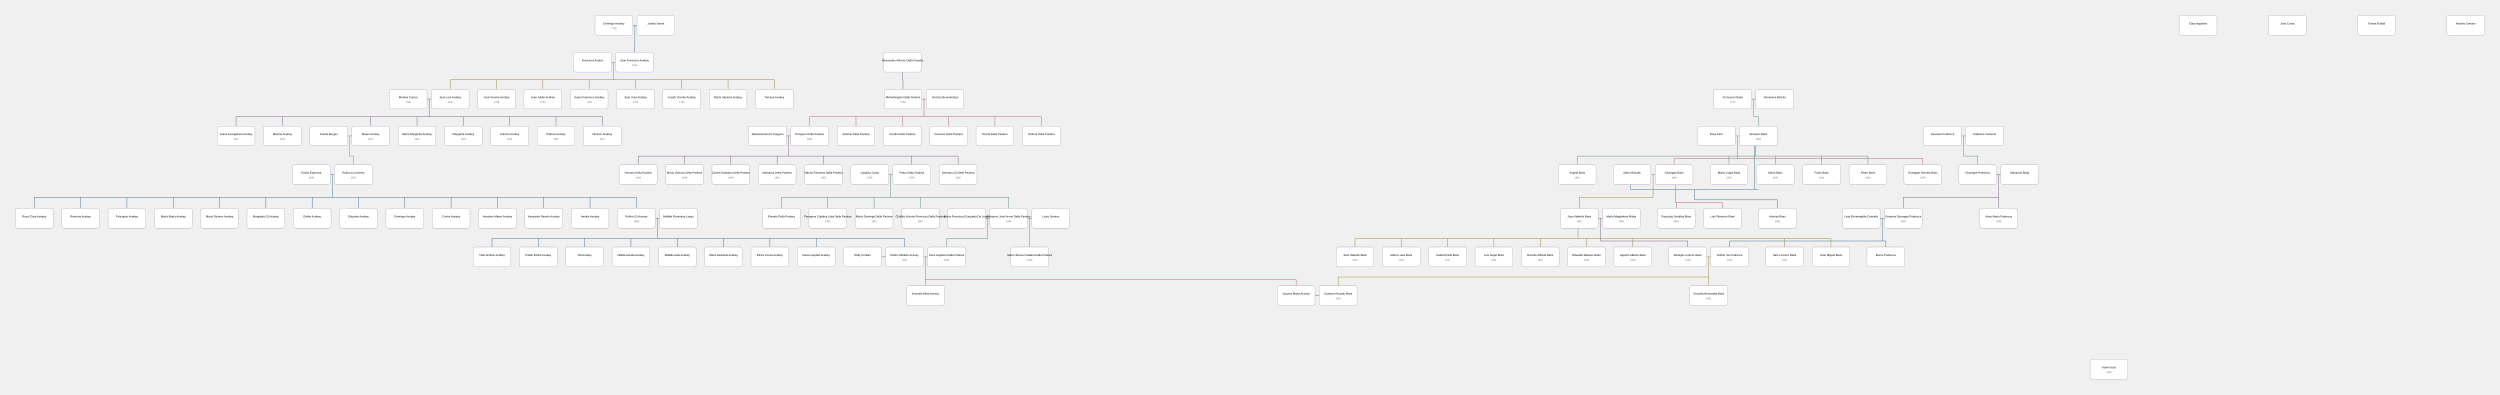
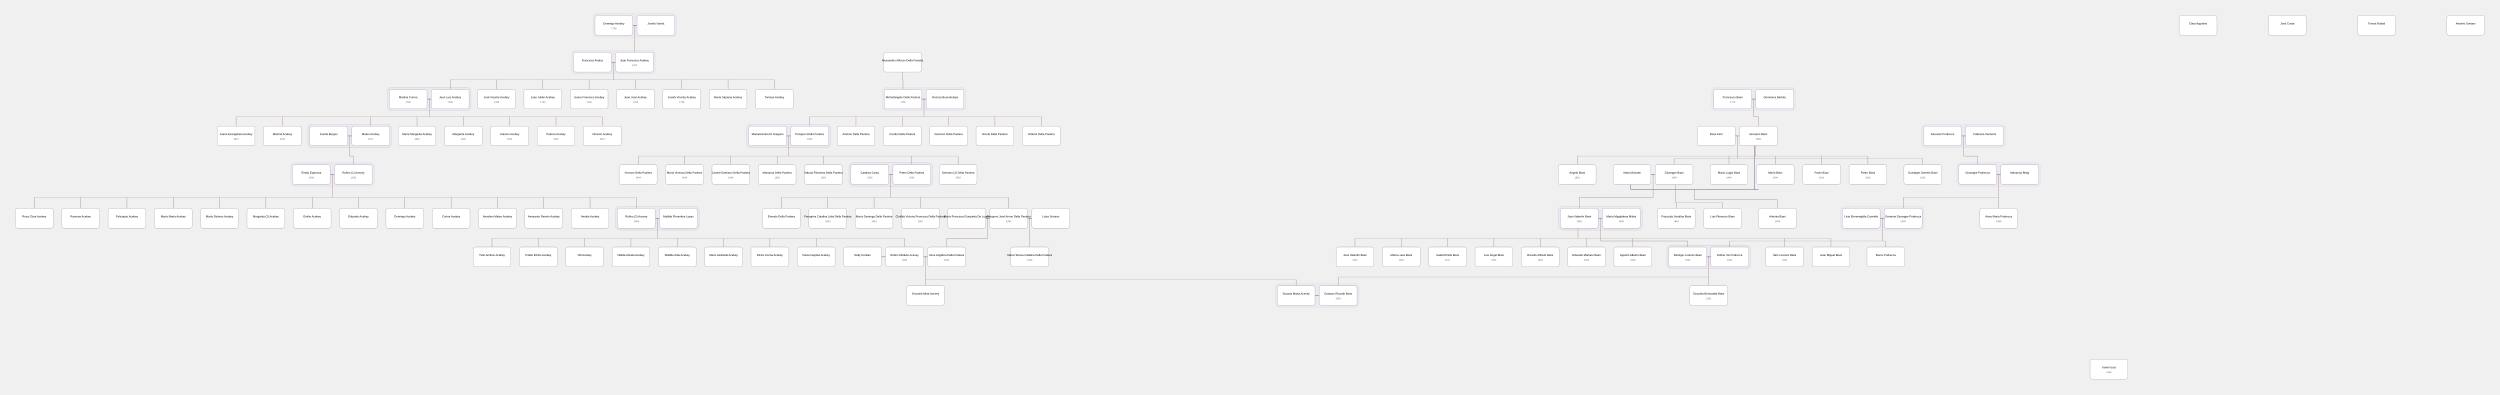
<svg xmlns="http://www.w3.org/2000/svg" width="11659.832" height="1840" viewBox="0 0 11659.832 1840" style="background:#fbf8fc;font-family:Arial">
-   <path d="M4209.048,336 V372 M4209.048,372 H4211.512 M4211.512,372 V416" fill="none" stroke="#75557e" stroke-width="2" />
-   <path d="M2951.002,118 H2971.002 M2961.002,118 V200 M2959.06,200 H2961.002 M2959.06,200 V244" fill="none" stroke="#326b88" stroke-width="2" />
-   <path d="M2851.06,290 H2871.06 M2861.06,290 V372 M2099.664,372 H3611.664 M2099.664,372 V416 M2315.664,372 V416 M2531.664,372 V416 M2747.664,372 V416 M2963.664,372 V416 M3179.664,372 V416 M3395.664,372 V416 M3611.664,372 V416" fill="none" stroke="#95822b" stroke-width="2" />
-   <path d="M4299.512,462 H4319.512 M4309.512,462 V544 M3776.193,544 H4856.193 M3776.193,544 V588 M3992.193,544 V588 M4208.193,544 V588 M4424.193,544 V588 M4640.193,544 V588 M4856.193,544 V588" fill="none" stroke="#b35865" stroke-width="2" />
-   <path d="M8169.129,462 H8189.129 M8179.129,462 V544 M8179.129,544 H8200.622 M8200.622,544 V588" fill="none" stroke="#4c876b" stroke-width="2" />
-   <path d="M1991.664,462 H2011.664 M2001.664,462 V544 M1101.05,544 H2809.05 M1101.05,544 V588 M1317.05,544 V588 M1729.05,544 V588 M1945.05,544 V588 M2161.05,544 V588 M2377.05,544 V588 M2593.05,544 V588 M2809.05,544 V588" fill="none" stroke="#75557e" stroke-width="2" />
-   <path d="M7605.832,860 V884 M8200.622,680 H8183.832 M8183.832,680 V688 M8183.832,688 V760 M8183.832,760 V868 M8183.832,868 V884 M8183.832,884 H8200.622 M7605.832,884 H8200.622 M7903.227,884 V932 M7903.227,932 H8289.715 M8289.715,932 V972" fill="none" stroke="#326b88" stroke-width="2" />
-   <path d="M1621.05,634 H1641.05 M1631.05,634 V728 M1631.05,728 H1648.209 M1648.209,728 V768" fill="none" stroke="#95822b" stroke-width="2" />
-   <path d="M8092.622,634 H8112.622 M8102.622,634 V740 M7807.832,740 H8967.832 M8967.832,740 V768 M7807.832,740 V768" fill="none" stroke="#b35865" stroke-width="2" />
-   <path d="M8188.622,680 V728 M7355.832,728 H8711.832 M8711.832,728 V768 M8495.832,728 V768 M8279.832,728 V768 M8063.832,728 V768 M7355.832,728 V768" fill="none" stroke="#4c876b" stroke-width="2" />
-   <path d="M3668.193,634 H3688.193 M3678.193,634 V728 M2976.573,728 H4468.573 M2976.573,728 V768 M3192.573,728 V768 M3408.573,728 V768 M3624.573,728 V768 M3840.573,728 V768 M4252.573,728 V768 M4468.573,728 V768" fill="none" stroke="#75557e" stroke-width="2" />
-   <path d="M1540.209,814 H1560.209 M1550.209,814 V920 M160,920 H2968 M2968,920 V972 M2752,920 V972 M2536,920 V972 M2320,920 V972 M2104,920 V972 M1888,920 V972 M1672,920 V972 M1456,920 V972 M1240,920 V972 M1024,920 V972 M808,920 V972 M592,920 V972 M376,920 V972 M160,920 V972" fill="none" stroke="#326b88" stroke-width="2" />
-   <path d="M7699.832,814 H7719.832 M7709.832,814 V920 M7365.715,920 H7709.832 M7365.715,920 V972" fill="none" stroke="#95822b" stroke-width="2" />
-   <path d="M7813.832,860 V944 M7813.832,944 H8033.715 M7817.715,944 V972 M8033.715,944 V972" fill="none" stroke="#b35865" stroke-width="2" />
-   <path d="M4144.573,814 H4164.573 M4154.573,814 V920 M3644.658,920 H4704.658 M4704.658,920 V972 M4292.658,920 V972 M4076.658,920 V972 M3860.658,920 V972 M3644.658,920 V972" fill="none" stroke="#4c876b" stroke-width="2" />
-   <path d="M9311.832,814 H9331.832 M9321.832,814 V920 M8876.558,920 H9321.832 M9321.832,920 V972 M8876.558,920 V972" fill="none" stroke="#75557e" stroke-width="2" />
-   <path d="M3056,1018 H3076 M3066,1018 V1112 M2294.68,1112 H4218.68 M4218.68,1112 V1152 M3806.68,1112 V1152 M3590.68,1112 V1152 M3374.68,1112 V1152 M3158.68,1112 V1152 M2942.68,1112 V1152 M2726.68,1112 V1152 M2510.68,1112 V1152 M2294.68,1112 V1152" fill="none" stroke="#326b88" stroke-width="2" />
-   <path d="M7359.715,1064 V1112 M6319.489,1112 H8539.489 M6319.489,1112 V1152 M6535.489,1112 V1152 M6751.489,1112 V1152 M6967.489,1112 V1152 M7183.489,1112 V1152 M7399.489,1112 V1152 M7615.489,1112 V1152 M8323.489,1112 V1152 M8539.489,1112 V1152" fill="none" stroke="#95822b" stroke-width="2" />
-   <path d="M4792.658,1018 H4812.658 M4802.658,1018 V1124 M4802.658,1124 V1152" fill="none" stroke="#b35865" stroke-width="2" />
-   <path d="M4596.658,1018 H4616.658 M4606.658,1018 V1112 M4414.68,1112 H4606.658 M4414.68,1112 V1152" fill="none" stroke="#4c876b" stroke-width="2" />
-   <path d="M7453.715,1018 H7473.715 M7463.715,1018 V1124 M7463.715,1124 H7871.489 M7871.489,1124 V1152" fill="none" stroke="#75557e" stroke-width="2" />
-   <path d="M8768.558,1018 H8788.558 M8778.558,1018 V1124 M8067.489,1124 H8795.489 M8067.489,1124 V1152 M8795.489,1124 V1152" fill="none" stroke="#326b88" stroke-width="2" />
-   <path d="M7959.489,1198 H7979.489 M7969.489,1198 V1292 M6241.085,1292 H7969.489 M6241.085,1292 V1332 M7969.489,1292 V1332" fill="none" stroke="#95822b" stroke-width="2" />
-   <path d="M4306.68,1198 H4326.68 M4316.68,1198 V1304 M4316.68,1304 H6045.085 M4316.68,1304 V1332 M6045.085,1304 V1332" fill="none" stroke="#b35865" stroke-width="2" />
-   <path d="M9147.761,634 H9167.761 M9157.761,634 V728 M9157.761,728 H9223.832 M9223.832,728 V768" fill="none" stroke="#4c876b" stroke-width="2" />
-   <path d="M4110.68,1198 H4130.68" fill="none" stroke="#75557e" stroke-width="2" />
-   <path d="M6133.085,1378 H6153.085" fill="none" stroke="#326b88" stroke-width="2" />
+   <rect x="2766.002" y="63" width="390" height="110" rx="19" fill="#e9e4f1" fill-opacity="0.5" stroke="#49355f" stroke-opacity="0.14" />
+   <rect x="2666.06" y="235" width="390" height="110" rx="19" fill="#e9e4f1" fill-opacity="0.5" stroke="#49355f" stroke-opacity="0.14" />
+   <rect x="4114.512" y="407" width="390" height="110" rx="19" fill="#e9e4f1" fill-opacity="0.5" stroke="#49355f" stroke-opacity="0.14" />
+   <rect x="7984.129" y="407" width="390" height="110" rx="19" fill="#e9e4f1" fill-opacity="0.5" stroke="#49355f" stroke-opacity="0.14" />
+   <rect x="1806.664" y="407" width="390" height="110" rx="19" fill="#e9e4f1" fill-opacity="0.5" stroke="#49355f" stroke-opacity="0.3" />
+   <rect x="1436.05" y="579" width="390" height="110" rx="19" fill="#e9e4f1" fill-opacity="0.5" stroke="#49355f" stroke-opacity="0.3" />
+   <rect x="3483.193" y="579" width="390" height="110" rx="19" fill="#e9e4f1" fill-opacity="0.5" stroke="#49355f" stroke-opacity="0.3" />
+   <rect x="1355.209" y="759" width="390" height="110" rx="19" fill="#e9e4f1" fill-opacity="0.5" stroke="#49355f" stroke-opacity="0.14" />
+   <rect x="3959.573" y="759" width="390" height="110" rx="19" fill="#e9e4f1" fill-opacity="0.5" stroke="#49355f" stroke-opacity="0.3" />
+   <rect x="9126.832" y="759" width="390" height="110" rx="19" fill="#e9e4f1" fill-opacity="0.5" stroke="#49355f" stroke-opacity="0.14" />
+   <rect x="2871" y="963" width="390" height="110" rx="19" fill="#e9e4f1" fill-opacity="0.5" stroke="#49355f" stroke-opacity="0.3" />
+   <rect x="7268.715" y="963" width="390" height="110" rx="19" fill="#e9e4f1" fill-opacity="0.5" stroke="#49355f" stroke-opacity="0.3" />
+   <rect x="8583.558" y="963" width="390" height="110" rx="19" fill="#e9e4f1" fill-opacity="0.5" stroke="#49355f" stroke-opacity="0.14" />
+   <rect x="7774.489" y="1143" width="390" height="110" rx="19" fill="#e9e4f1" fill-opacity="0.5" stroke="#49355f" stroke-opacity="0.3" />
+   <rect x="8962.761" y="579" width="390" height="110" rx="19" fill="#e9e4f1" fill-opacity="0.5" stroke="#49355f" stroke-opacity="0.14" />
+   <rect x="5948.085" y="1323" width="390" height="110" rx="19" fill="#e9e4f1" fill-opacity="0.5" stroke="#49355f" stroke-opacity="0.14" />
+   <path d="M4209.048,336 V372 M4209.048,372 H4211.512 M4211.512,372 V416" fill="none" stroke="#836d6e" opacity="0.85" stroke-width="1.6" />
+   <path d="M2961.002,118 V200 M2959.06,200 H2961.002 M2959.06,200 V244" fill="none" stroke="#836d6e" opacity="0.85" stroke-width="1.6" />
+   <path d="M2951.002,118 H2971.002" fill="none" stroke="#49355f" opacity="0.85" stroke-width="2" />
+   <path d="M2099.664,372 H3611.664" fill="none" stroke="#836d6e" opacity="0.48" stroke-width="1.6" />
+   <path d="M2861.06,290 V372 M2099.664,372 V416 M2315.664,372 V416 M2531.664,372 V416 M2747.664,372 V416 M2963.664,372 V416 M3179.664,372 V416 M3395.664,372 V416 M3611.664,372 V416" fill="none" stroke="#836d6e" opacity="0.85" stroke-width="1.6" />
+   <path d="M2851.06,290 H2871.06" fill="none" stroke="#49355f" opacity="0.85" stroke-width="2" />
+   <path d="M3776.193,544 H4856.193" fill="none" stroke="#836d6e" opacity="0.48" stroke-width="1.6" />
+   <path d="M4309.512,462 V544 M3776.193,544 V588 M3992.193,544 V588 M4208.193,544 V588 M4424.193,544 V588 M4640.193,544 V588 M4856.193,544 V588" fill="none" stroke="#836d6e" opacity="0.85" stroke-width="1.6" />
+   <path d="M4299.512,462 H4319.512" fill="none" stroke="#49355f" opacity="0.85" stroke-width="2" />
+   <path d="M8179.129,462 V544 M8179.129,544 H8200.622 M8200.622,544 V588" fill="none" stroke="#836d6e" opacity="0.85" stroke-width="1.6" />
+   <path d="M8169.129,462 H8189.129" fill="none" stroke="#49355f" opacity="0.85" stroke-width="2" />
+   <path d="M1101.05,544 H2809.05" fill="none" stroke="#836d6e" opacity="0.48" stroke-width="1.6" />
+   <path d="M2001.664,462 V544 M1101.05,544 V588 M1317.05,544 V588 M1729.05,544 V588 M1945.05,544 V588 M2161.05,544 V588 M2377.05,544 V588 M2593.05,544 V588 M2809.05,544 V588" fill="none" stroke="#836d6e" opacity="0.85" stroke-width="1.6" />
+   <path d="M1991.664,462 H2011.664" fill="none" stroke="#49355f" opacity="0.85" stroke-width="2" />
+   <path d="M7903.227,884 V932 M7903.227,932 H8289.715 M8289.715,932 V972" fill="none" stroke="#836d6e" opacity="0.85" stroke-width="1.6" />
+   <path d="M7605.832,860 V884 M8200.622,680 H8183.832 M8183.832,680 V688 M8183.832,688 V760 M8183.832,760 V868 M8183.832,868 V884 M8183.832,884 H8200.622 M7605.832,884 H8200.622" fill="none" stroke="#49355f" opacity="0.85" stroke-width="2" />
+   <path d="M1631.05,634 V728 M1631.05,728 H1648.209 M1648.209,728 V768" fill="none" stroke="#836d6e" opacity="0.85" stroke-width="1.6" />
+   <path d="M1621.05,634 H1641.05" fill="none" stroke="#49355f" opacity="0.85" stroke-width="2" />
+   <path d="M7807.832,740 H8967.832" fill="none" stroke="#836d6e" opacity="0.48" stroke-width="1.6" />
+   <path d="M8102.622,634 V740 M8967.832,740 V768 M7807.832,740 V768" fill="none" stroke="#836d6e" opacity="0.85" stroke-width="1.6" />
+   <path d="M8092.622,634 H8112.622" fill="none" stroke="#49355f" opacity="0.85" stroke-width="2" />
+   <path d="M7355.832,728 H8711.832" fill="none" stroke="#836d6e" opacity="0.48" stroke-width="1.6" />
+   <path d="M8188.622,680 V728 M8711.832,728 V768 M8495.832,728 V768 M8279.832,728 V768 M8063.832,728 V768 M7355.832,728 V768" fill="none" stroke="#836d6e" opacity="0.85" stroke-width="1.6" />
+   <path d="M2976.573,728 H4468.573" fill="none" stroke="#836d6e" opacity="0.48" stroke-width="1.6" />
+   <path d="M3678.193,634 V728 M2976.573,728 V768 M3192.573,728 V768 M3408.573,728 V768 M3624.573,728 V768 M3840.573,728 V768 M4252.573,728 V768 M4468.573,728 V768" fill="none" stroke="#836d6e" opacity="0.85" stroke-width="1.6" />
+   <path d="M3668.193,634 H3688.193" fill="none" stroke="#49355f" opacity="0.85" stroke-width="2" />
+   <path d="M160,920 H2968" fill="none" stroke="#836d6e" opacity="0.48" stroke-width="1.6" />
+   <path d="M1550.209,814 V920 M2968,920 V972 M2752,920 V972 M2536,920 V972 M2320,920 V972 M2104,920 V972 M1888,920 V972 M1672,920 V972 M1456,920 V972 M1240,920 V972 M1024,920 V972 M808,920 V972 M592,920 V972 M376,920 V972 M160,920 V972" fill="none" stroke="#836d6e" opacity="0.85" stroke-width="1.6" />
+   <path d="M1540.209,814 H1560.209" fill="none" stroke="#49355f" opacity="0.85" stroke-width="2" />
+   <path d="M7709.832,814 V920 M7365.715,920 H7709.832 M7365.715,920 V972" fill="none" stroke="#836d6e" opacity="0.85" stroke-width="1.6" />
+   <path d="M7699.832,814 H7719.832" fill="none" stroke="#49355f" opacity="0.85" stroke-width="2" />
+   <path d="M7813.832,944 H8033.715" fill="none" stroke="#836d6e" opacity="0.48" stroke-width="1.6" />
+   <path d="M7813.832,860 V944 M7817.715,944 V972 M8033.715,944 V972" fill="none" stroke="#836d6e" opacity="0.85" stroke-width="1.6" />
+   <path d="M3644.658,920 H4704.658" fill="none" stroke="#836d6e" opacity="0.48" stroke-width="1.6" />
+   <path d="M4154.573,814 V920 M4704.658,920 V972 M4292.658,920 V972 M4076.658,920 V972 M3860.658,920 V972 M3644.658,920 V972" fill="none" stroke="#836d6e" opacity="0.85" stroke-width="1.6" />
+   <path d="M4144.573,814 H4164.573" fill="none" stroke="#49355f" opacity="0.85" stroke-width="2" />
+   <path d="M8876.558,920 H9321.832" fill="none" stroke="#836d6e" opacity="0.48" stroke-width="1.6" />
+   <path d="M9321.832,814 V920 M9321.832,920 V972 M8876.558,920 V972" fill="none" stroke="#836d6e" opacity="0.85" stroke-width="1.6" />
+   <path d="M9311.832,814 H9331.832" fill="none" stroke="#49355f" opacity="0.85" stroke-width="2" />
+   <path d="M2294.68,1112 H4218.68" fill="none" stroke="#836d6e" opacity="0.48" stroke-width="1.6" />
+   <path d="M3066,1018 V1112 M4218.68,1112 V1152 M3806.68,1112 V1152 M3590.68,1112 V1152 M3374.68,1112 V1152 M3158.68,1112 V1152 M2942.68,1112 V1152 M2726.68,1112 V1152 M2510.68,1112 V1152 M2294.68,1112 V1152" fill="none" stroke="#836d6e" opacity="0.85" stroke-width="1.6" />
+   <path d="M3056,1018 H3076" fill="none" stroke="#49355f" opacity="0.85" stroke-width="2" />
+   <path d="M6319.489,1112 H8539.489" fill="none" stroke="#836d6e" opacity="0.48" stroke-width="1.6" />
+   <path d="M7359.715,1064 V1112 M6319.489,1112 V1152 M6535.489,1112 V1152 M6751.489,1112 V1152 M6967.489,1112 V1152 M7183.489,1112 V1152 M7399.489,1112 V1152 M7615.489,1112 V1152 M8323.489,1112 V1152 M8539.489,1112 V1152" fill="none" stroke="#836d6e" opacity="0.85" stroke-width="1.6" />
+   <path d="M4802.658,1018 V1124 M4802.658,1124 V1152" fill="none" stroke="#836d6e" opacity="0.85" stroke-width="1.6" />
+   <path d="M4792.658,1018 H4812.658" fill="none" stroke="#49355f" opacity="0.85" stroke-width="2" />
+   <path d="M4606.658,1018 V1112 M4414.68,1112 H4606.658 M4414.68,1112 V1152" fill="none" stroke="#836d6e" opacity="0.85" stroke-width="1.6" />
+   <path d="M4596.658,1018 H4616.658" fill="none" stroke="#49355f" opacity="0.85" stroke-width="2" />
+   <path d="M7463.715,1018 V1124 M7463.715,1124 H7871.489 M7871.489,1124 V1152" fill="none" stroke="#836d6e" opacity="0.85" stroke-width="1.6" />
+   <path d="M7453.715,1018 H7473.715" fill="none" stroke="#49355f" opacity="0.85" stroke-width="2" />
+   <path d="M8067.489,1124 H8795.489" fill="none" stroke="#836d6e" opacity="0.48" stroke-width="1.6" />
+   <path d="M8778.558,1018 V1124 M8067.489,1124 V1152 M8795.489,1124 V1152" fill="none" stroke="#836d6e" opacity="0.85" stroke-width="1.6" />
+   <path d="M8768.558,1018 H8788.558" fill="none" stroke="#49355f" opacity="0.85" stroke-width="2" />
+   <path d="M6241.085,1292 H7969.489" fill="none" stroke="#836d6e" opacity="0.48" stroke-width="1.6" />
+   <path d="M7969.489,1198 V1292 M6241.085,1292 V1332 M7969.489,1292 V1332" fill="none" stroke="#836d6e" opacity="0.85" stroke-width="1.6" />
+   <path d="M7959.489,1198 H7979.489" fill="none" stroke="#49355f" opacity="0.85" stroke-width="2" />
+   <path d="M4316.68,1304 H6045.085" fill="none" stroke="#836d6e" opacity="0.48" stroke-width="1.6" />
+   <path d="M4316.68,1198 V1304 M4316.68,1304 V1332 M6045.085,1304 V1332" fill="none" stroke="#836d6e" opacity="0.85" stroke-width="1.6" />
+   <path d="M4306.68,1198 H4326.68" fill="none" stroke="#49355f" opacity="0.85" stroke-width="2" />
+   <path d="M9157.761,634 V728 M9157.761,728 H9223.832 M9223.832,728 V768" fill="none" stroke="#836d6e" opacity="0.85" stroke-width="1.6" />
+   <path d="M9147.761,634 H9167.761" fill="none" stroke="#49355f" opacity="0.85" stroke-width="2" />
+   <path d="M4110.68,1198 H4130.68" fill="none" stroke="#49355f" opacity="0.85" stroke-width="2" />
+   <path d="M6133.085,1378 H6153.085" fill="none" stroke="#49355f" opacity="0.85" stroke-width="2" />
  <g>
    <rect x="2775.002" y="72" width="176" height="92" rx="10" fill="#fff" stroke="#83708d" />
    <text x="2863.002" y="114" text-anchor="middle" font-size="13">Domingo Asebey</text>
    <text x="2863.002" y="136" text-anchor="middle" font-size="11" fill="#655a68">1738</text>
  </g>
  <g>
    <rect x="2971.002" y="72" width="176" height="92" rx="10" fill="#fff" stroke="#83708d" />
    <text x="3059.002" y="114" text-anchor="middle" font-size="13">Josefa Varela</text>
    <text x="3059.002" y="136" text-anchor="middle" font-size="11" fill="#655a68" />
  </g>
  <g>
    <rect x="2675.06" y="244" width="176" height="92" rx="10" fill="#fff" stroke="#83708d" />
    <text x="2763.06" y="286" text-anchor="middle" font-size="13">Francisca Ávalos</text>
    <text x="2763.06" y="308" text-anchor="middle" font-size="11" fill="#655a68" />
  </g>
  <g>
    <rect x="2871.06" y="244" width="176" height="92" rx="10" fill="#fff" stroke="#83708d" />
    <text x="2959.06" y="286" text-anchor="middle" font-size="13">Juan Francisco Asebey</text>
    <text x="2959.06" y="308" text-anchor="middle" font-size="11" fill="#655a68">1760</text>
  </g>
  <g>
    <rect x="4121.048" y="244" width="176" height="92" rx="10" fill="#fff" stroke="#83708d" />
    <text x="4209.048" y="286" text-anchor="middle" font-size="13">Alessandro Alfonzo Della Paoelra</text>
    <text x="4209.048" y="308" text-anchor="middle" font-size="11" fill="#655a68" />
  </g>
  <g>
    <rect x="1815.664" y="416" width="176" height="92" rx="10" fill="#fff" stroke="#83708d" />
    <text x="1903.664" y="458" text-anchor="middle" font-size="13">Martina Correa</text>
    <text x="1903.664" y="480" text-anchor="middle" font-size="11" fill="#655a68">1780</text>
  </g>
  <g>
    <rect x="2011.664" y="416" width="176" height="92" rx="10" fill="#fff" stroke="#83708d" />
    <text x="2099.664" y="458" text-anchor="middle" font-size="13">Juan Luis Acebey</text>
    <text x="2099.664" y="480" text-anchor="middle" font-size="11" fill="#655a68">1780</text>
  </g>
  <g>
    <rect x="2227.664" y="416" width="176" height="92" rx="10" fill="#fff" stroke="#83708d" />
    <text x="2315.664" y="458" text-anchor="middle" font-size="13">José Vicente Acebey</text>
    <text x="2315.664" y="480" text-anchor="middle" font-size="11" fill="#655a68">1788</text>
  </g>
  <g>
    <rect x="2443.664" y="416" width="176" height="92" rx="10" fill="#fff" stroke="#83708d" />
    <text x="2531.664" y="458" text-anchor="middle" font-size="13">Juan Julián Acebey</text>
    <text x="2531.664" y="480" text-anchor="middle" font-size="11" fill="#655a68">1790</text>
  </g>
  <g>
    <rect x="2659.664" y="416" width="176" height="92" rx="10" fill="#fff" stroke="#83708d" />
    <text x="2747.664" y="458" text-anchor="middle" font-size="13">Juana Francisca Acebey</text>
    <text x="2747.664" y="480" text-anchor="middle" font-size="11" fill="#655a68">1790</text>
  </g>
  <g>
    <rect x="2875.664" y="416" width="176" height="92" rx="10" fill="#fff" stroke="#83708d" />
    <text x="2963.664" y="458" text-anchor="middle" font-size="13">Juan José Acebey</text>
    <text x="2963.664" y="480" text-anchor="middle" font-size="11" fill="#655a68">1793</text>
  </g>
  <g>
    <rect x="3091.664" y="416" width="176" height="92" rx="10" fill="#fff" stroke="#83708d" />
    <text x="3179.664" y="458" text-anchor="middle" font-size="13">Josefa Vicenta Acebey</text>
    <text x="3179.664" y="480" text-anchor="middle" font-size="11" fill="#655a68">1796</text>
  </g>
  <g>
    <rect x="3307.664" y="416" width="176" height="92" rx="10" fill="#fff" stroke="#83708d" />
    <text x="3395.664" y="458" text-anchor="middle" font-size="13">María Sirpiana Acebey</text>
    <text x="3395.664" y="480" text-anchor="middle" font-size="11" fill="#655a68" />
  </g>
  <g>
    <rect x="3523.664" y="416" width="176" height="92" rx="10" fill="#fff" stroke="#83708d" />
    <text x="3611.664" y="458" text-anchor="middle" font-size="13">Tomasa Acebey</text>
    <text x="3611.664" y="480" text-anchor="middle" font-size="11" fill="#655a68" />
  </g>
  <g>
    <rect x="4123.512" y="416" width="176" height="92" rx="10" fill="#fff" stroke="#83708d" />
    <text x="4211.512" y="458" text-anchor="middle" font-size="13">Michellangelo Della Paolera</text>
    <text x="4211.512" y="480" text-anchor="middle" font-size="11" fill="#655a68">1759</text>
  </g>
  <g>
    <rect x="4319.512" y="416" width="176" height="92" rx="10" fill="#fff" stroke="#83708d" />
    <text x="4407.512" y="458" text-anchor="middle" font-size="13">Vicenza Buonotempo</text>
    <text x="4407.512" y="480" text-anchor="middle" font-size="11" fill="#655a68" />
  </g>
  <g>
    <rect x="7993.129" y="416" width="176" height="92" rx="10" fill="#fff" stroke="#83708d" />
    <text x="8081.129" y="458" text-anchor="middle" font-size="13">Francesco Biani</text>
    <text x="8081.129" y="480" text-anchor="middle" font-size="11" fill="#655a68">1779</text>
  </g>
  <g>
    <rect x="8189.129" y="416" width="176" height="92" rx="10" fill="#fff" stroke="#83708d" />
    <text x="8277.129" y="458" text-anchor="middle" font-size="13">Domenica Bertola</text>
    <text x="8277.129" y="480" text-anchor="middle" font-size="11" fill="#655a68" />
  </g>
  <g>
    <rect x="1013.05" y="588" width="176" height="92" rx="10" fill="#fff" stroke="#83708d" />
    <text x="1101.05" y="630" text-anchor="middle" font-size="13">Juana Evangelista Acebey</text>
    <text x="1101.05" y="652" text-anchor="middle" font-size="11" fill="#655a68">1814</text>
  </g>
  <g>
    <rect x="1229.05" y="588" width="176" height="92" rx="10" fill="#fff" stroke="#83708d" />
    <text x="1317.05" y="630" text-anchor="middle" font-size="13">Martina Acebey</text>
    <text x="1317.05" y="652" text-anchor="middle" font-size="11" fill="#655a68">1816</text>
  </g>
  <g>
    <rect x="1445.05" y="588" width="176" height="92" rx="10" fill="#fff" stroke="#83708d" />
    <text x="1533.05" y="630" text-anchor="middle" font-size="13">Josefa Burgos</text>
    <text x="1533.05" y="652" text-anchor="middle" font-size="11" fill="#655a68" />
  </g>
  <g>
    <rect x="1641.05" y="588" width="176" height="92" rx="10" fill="#fff" stroke="#83708d" />
    <text x="1729.05" y="630" text-anchor="middle" font-size="13">Mateo Acebey</text>
    <text x="1729.05" y="652" text-anchor="middle" font-size="11" fill="#655a68">1817</text>
  </g>
  <g>
    <rect x="1857.05" y="588" width="176" height="92" rx="10" fill="#fff" stroke="#83708d" />
    <text x="1945.05" y="630" text-anchor="middle" font-size="13">María Margarita Acebey</text>
    <text x="1945.05" y="652" text-anchor="middle" font-size="11" fill="#655a68">1822</text>
  </g>
  <g>
    <rect x="2073.05" y="588" width="176" height="92" rx="10" fill="#fff" stroke="#83708d" />
    <text x="2161.05" y="630" text-anchor="middle" font-size="13">Margarita Acebey</text>
    <text x="2161.05" y="652" text-anchor="middle" font-size="11" fill="#655a68">1823</text>
  </g>
  <g>
    <rect x="2289.05" y="588" width="176" height="92" rx="10" fill="#fff" stroke="#83708d" />
    <text x="2377.05" y="630" text-anchor="middle" font-size="13">Antonio Acebey</text>
    <text x="2377.05" y="652" text-anchor="middle" font-size="11" fill="#655a68">1824</text>
  </g>
  <g>
    <rect x="2505.05" y="588" width="176" height="92" rx="10" fill="#fff" stroke="#83708d" />
    <text x="2593.05" y="630" text-anchor="middle" font-size="13">Patricia Acebey</text>
    <text x="2593.05" y="652" text-anchor="middle" font-size="11" fill="#655a68">1825</text>
  </g>
  <g>
    <rect x="2721.05" y="588" width="176" height="92" rx="10" fill="#fff" stroke="#83708d" />
    <text x="2809.05" y="630" text-anchor="middle" font-size="13">Nicanor Acebey</text>
    <text x="2809.05" y="652" text-anchor="middle" font-size="11" fill="#655a68">1827</text>
  </g>
  <g>
    <rect x="3492.193" y="588" width="176" height="92" rx="10" fill="#fff" stroke="#83708d" />
    <text x="3580.193" y="630" text-anchor="middle" font-size="13">Mariantonieta Di Gregorio</text>
    <text x="3580.193" y="652" text-anchor="middle" font-size="11" fill="#655a68" />
  </g>
  <g>
    <rect x="3688.193" y="588" width="176" height="92" rx="10" fill="#fff" stroke="#83708d" />
    <text x="3776.193" y="630" text-anchor="middle" font-size="13">Próspero Della Paolera</text>
    <text x="3776.193" y="652" text-anchor="middle" font-size="11" fill="#655a68">1809</text>
  </g>
  <g>
    <rect x="3904.193" y="588" width="176" height="92" rx="10" fill="#fff" stroke="#83708d" />
    <text x="3992.193" y="630" text-anchor="middle" font-size="13">Antonio Della Paolera</text>
    <text x="3992.193" y="652" text-anchor="middle" font-size="11" fill="#655a68" />
  </g>
  <g>
    <rect x="4120.193" y="588" width="176" height="92" rx="10" fill="#fff" stroke="#83708d" />
    <text x="4208.193" y="630" text-anchor="middle" font-size="13">Cecilia Della Paolera</text>
    <text x="4208.193" y="652" text-anchor="middle" font-size="11" fill="#655a68" />
  </g>
  <g>
    <rect x="4336.193" y="588" width="176" height="92" rx="10" fill="#fff" stroke="#83708d" />
    <text x="4424.193" y="630" text-anchor="middle" font-size="13">Gennaro Della Paolera</text>
    <text x="4424.193" y="652" text-anchor="middle" font-size="11" fill="#655a68" />
  </g>
  <g>
    <rect x="4552.193" y="588" width="176" height="92" rx="10" fill="#fff" stroke="#83708d" />
    <text x="4640.193" y="630" text-anchor="middle" font-size="13">Nicola Della Paolera</text>
    <text x="4640.193" y="652" text-anchor="middle" font-size="11" fill="#655a68" />
  </g>
  <g>
    <rect x="4768.193" y="588" width="176" height="92" rx="10" fill="#fff" stroke="#83708d" />
    <text x="4856.193" y="630" text-anchor="middle" font-size="13">Vottoria Della Paolera</text>
    <text x="4856.193" y="652" text-anchor="middle" font-size="11" fill="#655a68" />
  </g>
  <g>
    <rect x="7916.622" y="588" width="176" height="92" rx="10" fill="#fff" stroke="#83708d" />
    <text x="8004.622" y="630" text-anchor="middle" font-size="13">Rosa Ferri</text>
    <text x="8004.622" y="652" text-anchor="middle" font-size="11" fill="#655a68" />
  </g>
  <g>
    <rect x="8112.622" y="588" width="176" height="92" rx="10" fill="#fff" stroke="#83708d" />
    <text x="8200.622" y="630" text-anchor="middle" font-size="13">Giovanni Biani</text>
    <text x="8200.622" y="652" text-anchor="middle" font-size="11" fill="#655a68">1809</text>
  </g>
  <g>
    <rect x="8971.761" y="588" width="176" height="92" rx="10" fill="#fff" stroke="#83708d" />
    <text x="9059.761" y="630" text-anchor="middle" font-size="13">Giovanni Podrecca</text>
    <text x="9059.761" y="652" text-anchor="middle" font-size="11" fill="#655a68" />
  </g>
  <g>
    <rect x="9167.761" y="588" width="176" height="92" rx="10" fill="#fff" stroke="#83708d" />
    <text x="9255.761" y="630" text-anchor="middle" font-size="13">Catterina Venturini</text>
    <text x="9255.761" y="652" text-anchor="middle" font-size="11" fill="#655a68" />
  </g>
  <g>
    <rect x="1364.209" y="768" width="176" height="92" rx="10" fill="#fff" stroke="#83708d" />
    <text x="1452.209" y="810" text-anchor="middle" font-size="13">Emilia Espinosa</text>
    <text x="1452.209" y="832" text-anchor="middle" font-size="11" fill="#655a68">1840</text>
  </g>
  <g>
    <rect x="1560.209" y="768" width="176" height="92" rx="10" fill="#fff" stroke="#83708d" />
    <text x="1648.209" y="810" text-anchor="middle" font-size="13">Rufino (1) Acevey</text>
    <text x="1648.209" y="832" text-anchor="middle" font-size="11" fill="#655a68">1839</text>
  </g>
  <g>
    <rect x="2888.573" y="768" width="176" height="92" rx="10" fill="#fff" stroke="#83708d" />
    <text x="2976.573" y="810" text-anchor="middle" font-size="13">Vicenzo Della Paolera</text>
    <text x="2976.573" y="832" text-anchor="middle" font-size="11" fill="#655a68">1844</text>
  </g>
  <g>
    <rect x="3104.573" y="768" width="176" height="92" rx="10" fill="#fff" stroke="#83708d" />
    <text x="3192.573" y="810" text-anchor="middle" font-size="13">María Vicenza Della Paolera</text>
    <text x="3192.573" y="832" text-anchor="middle" font-size="11" fill="#655a68">1846</text>
  </g>
  <g>
    <rect x="3320.573" y="768" width="176" height="92" rx="10" fill="#fff" stroke="#83708d" />
    <text x="3408.573" y="810" text-anchor="middle" font-size="13">Cosme Damiano Della Paolera</text>
    <text x="3408.573" y="832" text-anchor="middle" font-size="11" fill="#655a68">1848</text>
  </g>
  <g>
    <rect x="3536.573" y="768" width="176" height="92" rx="10" fill="#fff" stroke="#83708d" />
    <text x="3624.573" y="810" text-anchor="middle" font-size="13">Marianna Della Paolera</text>
    <text x="3624.573" y="832" text-anchor="middle" font-size="11" fill="#655a68">1850</text>
  </g>
  <g>
    <rect x="3752.573" y="768" width="176" height="92" rx="10" fill="#fff" stroke="#83708d" />
    <text x="3840.573" y="810" text-anchor="middle" font-size="13">Vittoria Filomena Della Paolera</text>
    <text x="3840.573" y="832" text-anchor="middle" font-size="11" fill="#655a68">1853</text>
  </g>
  <g>
    <rect x="3968.573" y="768" width="176" height="92" rx="10" fill="#fff" stroke="#83708d" />
    <text x="4056.573" y="810" text-anchor="middle" font-size="13">Catalina Costa</text>
    <text x="4056.573" y="832" text-anchor="middle" font-size="11" fill="#655a68">1862</text>
  </g>
  <g>
    <rect x="4164.573" y="768" width="176" height="92" rx="10" fill="#fff" stroke="#83708d" />
    <text x="4252.573" y="810" text-anchor="middle" font-size="13">Pietro Della Paolera</text>
    <text x="4252.573" y="832" text-anchor="middle" font-size="11" fill="#655a68">1856</text>
  </g>
  <g>
    <rect x="4380.573" y="768" width="176" height="92" rx="10" fill="#fff" stroke="#83708d" />
    <text x="4468.573" y="810" text-anchor="middle" font-size="13">Gennaro (2) Della Paolera</text>
    <text x="4468.573" y="832" text-anchor="middle" font-size="11" fill="#655a68">1859</text>
  </g>
  <g>
    <rect x="7267.832" y="768" width="176" height="92" rx="10" fill="#fff" stroke="#83708d" />
    <text x="7355.832" y="810" text-anchor="middle" font-size="13">Ángela Biani</text>
    <text x="7355.832" y="832" text-anchor="middle" font-size="11" fill="#655a68">1852</text>
  </g>
  <g>
    <rect x="7523.832" y="768" width="176" height="92" rx="10" fill="#fff" stroke="#83708d" />
    <text x="7611.832" y="810" text-anchor="middle" font-size="13">María Biasotti</text>
    <text x="7611.832" y="832" text-anchor="middle" font-size="11" fill="#655a68" />
  </g>
  <g>
    <rect x="7719.832" y="768" width="176" height="92" rx="10" fill="#fff" stroke="#83708d" />
    <text x="7807.832" y="810" text-anchor="middle" font-size="13">Giuseppe Biani</text>
    <text x="7807.832" y="832" text-anchor="middle" font-size="11" fill="#655a68">1848</text>
  </g>
  <g>
    <rect x="7975.832" y="768" width="176" height="92" rx="10" fill="#fff" stroke="#83708d" />
    <text x="8063.832" y="810" text-anchor="middle" font-size="13">María Luigia Biani</text>
    <text x="8063.832" y="832" text-anchor="middle" font-size="11" fill="#655a68">1846</text>
  </g>
  <g>
    <rect x="8191.832" y="768" width="176" height="92" rx="10" fill="#fff" stroke="#83708d" />
    <text x="8279.832" y="810" text-anchor="middle" font-size="13">María Biani</text>
    <text x="8279.832" y="832" text-anchor="middle" font-size="11" fill="#655a68">1844</text>
  </g>
  <g>
    <rect x="8407.832" y="768" width="176" height="92" rx="10" fill="#fff" stroke="#83708d" />
    <text x="8495.832" y="810" text-anchor="middle" font-size="13">Paolo Biani</text>
    <text x="8495.832" y="832" text-anchor="middle" font-size="11" fill="#655a68">1841</text>
  </g>
  <g>
    <rect x="8623.832" y="768" width="176" height="92" rx="10" fill="#fff" stroke="#83708d" />
    <text x="8711.832" y="810" text-anchor="middle" font-size="13">Pietro Biani</text>
    <text x="8711.832" y="832" text-anchor="middle" font-size="11" fill="#655a68">1839</text>
  </g>
  <g>
    <rect x="8879.832" y="768" width="176" height="92" rx="10" fill="#fff" stroke="#83708d" />
    <text x="8967.832" y="810" text-anchor="middle" font-size="13">Giuseppe Gemelo Biani</text>
    <text x="8967.832" y="832" text-anchor="middle" font-size="11" fill="#655a68">1839</text>
  </g>
  <g>
    <rect x="9135.832" y="768" width="176" height="92" rx="10" fill="#fff" stroke="#83708d" />
    <text x="9223.832" y="810" text-anchor="middle" font-size="13">Giuseppe Podrecca</text>
    <text x="9223.832" y="832" text-anchor="middle" font-size="11" fill="#655a68" />
  </g>
  <g>
    <rect x="9331.832" y="768" width="176" height="92" rx="10" fill="#fff" stroke="#83708d" />
    <text x="9419.832" y="810" text-anchor="middle" font-size="13">Marianna Birtig</text>
    <text x="9419.832" y="832" text-anchor="middle" font-size="11" fill="#655a68" />
  </g>
  <g>
    <rect x="72" y="972" width="176" height="92" rx="10" fill="#fff" stroke="#83708d" />
    <text x="160" y="1014" text-anchor="middle" font-size="13">Rosa Clara Acebey</text>
    <text x="160" y="1036" text-anchor="middle" font-size="11" fill="#655a68" />
  </g>
  <g>
    <rect x="288" y="972" width="176" height="92" rx="10" fill="#fff" stroke="#83708d" />
    <text x="376" y="1014" text-anchor="middle" font-size="13">Ramona Acebey</text>
    <text x="376" y="1036" text-anchor="middle" font-size="11" fill="#655a68" />
  </g>
  <g>
    <rect x="504" y="972" width="176" height="92" rx="10" fill="#fff" stroke="#83708d" />
    <text x="592" y="1014" text-anchor="middle" font-size="13">Policarpio Acebey</text>
    <text x="592" y="1036" text-anchor="middle" font-size="11" fill="#655a68" />
  </g>
  <g>
    <rect x="720" y="972" width="176" height="92" rx="10" fill="#fff" stroke="#83708d" />
    <text x="808" y="1014" text-anchor="middle" font-size="13">María Marta Acebey</text>
    <text x="808" y="1036" text-anchor="middle" font-size="11" fill="#655a68" />
  </g>
  <g>
    <rect x="936" y="972" width="176" height="92" rx="10" fill="#fff" stroke="#83708d" />
    <text x="1024" y="1014" text-anchor="middle" font-size="13">María Dolores Acebey</text>
    <text x="1024" y="1036" text-anchor="middle" font-size="11" fill="#655a68" />
  </g>
  <g>
    <rect x="1152" y="972" width="176" height="92" rx="10" fill="#fff" stroke="#83708d" />
    <text x="1240" y="1014" text-anchor="middle" font-size="13">Margarita (2) Acebey</text>
    <text x="1240" y="1036" text-anchor="middle" font-size="11" fill="#655a68" />
  </g>
  <g>
    <rect x="1368" y="972" width="176" height="92" rx="10" fill="#fff" stroke="#83708d" />
    <text x="1456" y="1014" text-anchor="middle" font-size="13">Emilio Acebey</text>
    <text x="1456" y="1036" text-anchor="middle" font-size="11" fill="#655a68" />
  </g>
  <g>
    <rect x="1584" y="972" width="176" height="92" rx="10" fill="#fff" stroke="#83708d" />
    <text x="1672" y="1014" text-anchor="middle" font-size="13">Eduardo Acebey</text>
    <text x="1672" y="1036" text-anchor="middle" font-size="11" fill="#655a68" />
  </g>
  <g>
    <rect x="1800" y="972" width="176" height="92" rx="10" fill="#fff" stroke="#83708d" />
    <text x="1888" y="1014" text-anchor="middle" font-size="13">Domingo Acebey</text>
    <text x="1888" y="1036" text-anchor="middle" font-size="11" fill="#655a68" />
  </g>
  <g>
    <rect x="2016" y="972" width="176" height="92" rx="10" fill="#fff" stroke="#83708d" />
    <text x="2104" y="1014" text-anchor="middle" font-size="13">Corina Acebey</text>
    <text x="2104" y="1036" text-anchor="middle" font-size="11" fill="#655a68" />
  </g>
  <g>
    <rect x="2232" y="972" width="176" height="92" rx="10" fill="#fff" stroke="#83708d" />
    <text x="2320" y="1014" text-anchor="middle" font-size="13">Anselmo Mateo Acebey</text>
    <text x="2320" y="1036" text-anchor="middle" font-size="11" fill="#655a68" />
  </g>
  <g>
    <rect x="2448" y="972" width="176" height="92" rx="10" fill="#fff" stroke="#83708d" />
    <text x="2536" y="1014" text-anchor="middle" font-size="13">Amaranto Ramón Acebey</text>
    <text x="2536" y="1036" text-anchor="middle" font-size="11" fill="#655a68" />
  </g>
  <g>
    <rect x="2664" y="972" width="176" height="92" rx="10" fill="#fff" stroke="#83708d" />
    <text x="2752" y="1014" text-anchor="middle" font-size="13">Amalia Acebey</text>
    <text x="2752" y="1036" text-anchor="middle" font-size="11" fill="#655a68" />
  </g>
  <g>
    <rect x="2880" y="972" width="176" height="92" rx="10" fill="#fff" stroke="#83708d" />
    <text x="2968" y="1014" text-anchor="middle" font-size="13">Rufino (2) Acevey</text>
    <text x="2968" y="1036" text-anchor="middle" font-size="11" fill="#655a68">1868</text>
  </g>
  <g>
    <rect x="3076" y="972" width="176" height="92" rx="10" fill="#fff" stroke="#83708d" />
    <text x="3164" y="1014" text-anchor="middle" font-size="13">Matilde Florentina Lopez</text>
    <text x="3164" y="1036" text-anchor="middle" font-size="11" fill="#655a68" />
  </g>
  <g>
    <rect x="3556.658" y="972" width="176" height="92" rx="10" fill="#fff" stroke="#83708d" />
    <text x="3644.658" y="1014" text-anchor="middle" font-size="13">Ernesto Della Paolera</text>
    <text x="3644.658" y="1036" text-anchor="middle" font-size="11" fill="#655a68" />
  </g>
  <g>
    <rect x="3772.658" y="972" width="176" height="92" rx="10" fill="#fff" stroke="#83708d" />
    <text x="3860.658" y="1014" text-anchor="middle" font-size="13">Peregrina Catalina Lidia Della Paolera</text>
    <text x="3860.658" y="1036" text-anchor="middle" font-size="11" fill="#655a68">1893</text>
  </g>
  <g>
    <rect x="3988.658" y="972" width="176" height="92" rx="10" fill="#fff" stroke="#83708d" />
    <text x="4076.658" y="1014" text-anchor="middle" font-size="13">María Dominga Della Paolera</text>
    <text x="4076.658" y="1036" text-anchor="middle" font-size="11" fill="#655a68">1891</text>
  </g>
  <g>
    <rect x="4204.658" y="972" width="176" height="92" rx="10" fill="#fff" stroke="#83708d" />
    <text x="4292.658" y="1014" text-anchor="middle" font-size="13">Clotilda Victoria Francisca Della Paolera</text>
    <text x="4292.658" y="1036" text-anchor="middle" font-size="11" fill="#655a68">1887</text>
  </g>
  <g>
    <rect x="4420.658" y="972" width="176" height="92" rx="10" fill="#fff" stroke="#83708d" />
    <text x="4508.658" y="1014" text-anchor="middle" font-size="13">María Francisca Ezequiela De Luque</text>
    <text x="4508.658" y="1036" text-anchor="middle" font-size="11" fill="#655a68" />
  </g>
  <g>
    <rect x="4616.658" y="972" width="176" height="92" rx="10" fill="#fff" stroke="#83708d" />
    <text x="4704.658" y="1014" text-anchor="middle" font-size="13">Próspero José Arone Della Paolera</text>
    <text x="4704.658" y="1036" text-anchor="middle" font-size="11" fill="#655a68">1884</text>
  </g>
  <g>
    <rect x="4812.658" y="972" width="176" height="92" rx="10" fill="#fff" stroke="#83708d" />
    <text x="4900.658" y="1014" text-anchor="middle" font-size="13">Luisa Soriano</text>
    <text x="4900.658" y="1036" text-anchor="middle" font-size="11" fill="#655a68" />
  </g>
  <g>
    <rect x="7277.715" y="972" width="176" height="92" rx="10" fill="#fff" stroke="#83708d" />
    <text x="7365.715" y="1014" text-anchor="middle" font-size="13">Juan Valentín Biani</text>
    <text x="7365.715" y="1036" text-anchor="middle" font-size="11" fill="#655a68">1882</text>
  </g>
  <g>
    <rect x="7473.715" y="972" width="176" height="92" rx="10" fill="#fff" stroke="#83708d" />
    <text x="7561.715" y="1014" text-anchor="middle" font-size="13">María Magdalena Milani</text>
    <text x="7561.715" y="1036" text-anchor="middle" font-size="11" fill="#655a68">1893</text>
  </g>
  <g>
    <rect x="7729.715" y="972" width="176" height="92" rx="10" fill="#fff" stroke="#83708d" />
    <text x="7817.715" y="1014" text-anchor="middle" font-size="13">Pascuala Serafina Biani</text>
    <text x="7817.715" y="1036" text-anchor="middle" font-size="11" fill="#655a68">1884</text>
  </g>
  <g>
    <rect x="7945.715" y="972" width="176" height="92" rx="10" fill="#fff" stroke="#83708d" />
    <text x="8033.715" y="1014" text-anchor="middle" font-size="13">Luis Florencio Biani</text>
    <text x="8033.715" y="1036" text-anchor="middle" font-size="11" fill="#655a68" />
  </g>
  <g>
    <rect x="8201.715" y="972" width="176" height="92" rx="10" fill="#fff" stroke="#83708d" />
    <text x="8289.715" y="1014" text-anchor="middle" font-size="13">Antonia Biani</text>
    <text x="8289.715" y="1036" text-anchor="middle" font-size="11" fill="#655a68">1836</text>
  </g>
  <g>
    <rect x="8592.558" y="972" width="176" height="92" rx="10" fill="#fff" stroke="#83708d" />
    <text x="8680.558" y="1014" text-anchor="middle" font-size="13">Livia Ermenegilda Carniello</text>
    <text x="8680.558" y="1036" text-anchor="middle" font-size="11" fill="#655a68" />
  </g>
  <g>
    <rect x="8788.558" y="972" width="176" height="92" rx="10" fill="#fff" stroke="#83708d" />
    <text x="8876.558" y="1014" text-anchor="middle" font-size="13">Geremia Giuseppe Podrecca</text>
    <text x="8876.558" y="1036" text-anchor="middle" font-size="11" fill="#655a68">1900</text>
  </g>
  <g>
    <rect x="9233.832" y="972" width="176" height="92" rx="10" fill="#fff" stroke="#83708d" />
    <text x="9321.832" y="1014" text-anchor="middle" font-size="13">Anna Maria Podrecca</text>
    <text x="9321.832" y="1036" text-anchor="middle" font-size="11" fill="#655a68">1898</text>
  </g>
  <g>
    <rect x="2206.68" y="1152" width="176" height="92" rx="10" fill="#fff" stroke="#83708d" />
    <text x="2294.68" y="1194" text-anchor="middle" font-size="13">Tulio Amilcar Acebey</text>
    <text x="2294.68" y="1216" text-anchor="middle" font-size="11" fill="#655a68" />
  </g>
  <g>
    <rect x="2422.68" y="1152" width="176" height="92" rx="10" fill="#fff" stroke="#83708d" />
    <text x="2510.68" y="1194" text-anchor="middle" font-size="13">Publio Emilio Acebey</text>
    <text x="2510.68" y="1216" text-anchor="middle" font-size="11" fill="#655a68" />
  </g>
  <g>
    <rect x="2638.68" y="1152" width="176" height="92" rx="10" fill="#fff" stroke="#83708d" />
    <text x="2726.68" y="1194" text-anchor="middle" font-size="13">NN Acebey</text>
    <text x="2726.68" y="1216" text-anchor="middle" font-size="11" fill="#655a68" />
  </g>
  <g>
    <rect x="2854.68" y="1152" width="176" height="92" rx="10" fill="#fff" stroke="#83708d" />
    <text x="2942.68" y="1194" text-anchor="middle" font-size="13">Nélida Amalia Acebey</text>
    <text x="2942.68" y="1216" text-anchor="middle" font-size="11" fill="#655a68" />
  </g>
  <g>
    <rect x="3070.68" y="1152" width="176" height="92" rx="10" fill="#fff" stroke="#83708d" />
    <text x="3158.68" y="1194" text-anchor="middle" font-size="13">Matilde Aida Acebey</text>
    <text x="3158.68" y="1216" text-anchor="middle" font-size="11" fill="#655a68" />
  </g>
  <g>
    <rect x="3286.68" y="1152" width="176" height="92" rx="10" fill="#fff" stroke="#83708d" />
    <text x="3374.68" y="1194" text-anchor="middle" font-size="13">Mario Azdrubal Acebey</text>
    <text x="3374.68" y="1216" text-anchor="middle" font-size="11" fill="#655a68" />
  </g>
  <g>
    <rect x="3502.68" y="1152" width="176" height="92" rx="10" fill="#fff" stroke="#83708d" />
    <text x="3590.68" y="1194" text-anchor="middle" font-size="13">Elcira Corina Acebey</text>
    <text x="3590.68" y="1216" text-anchor="middle" font-size="11" fill="#655a68" />
  </g>
  <g>
    <rect x="3718.68" y="1152" width="176" height="92" rx="10" fill="#fff" stroke="#83708d" />
    <text x="3806.68" y="1194" text-anchor="middle" font-size="13">Davia Haydeé Acebey</text>
    <text x="3806.68" y="1216" text-anchor="middle" font-size="11" fill="#655a68" />
  </g>
  <g>
    <rect x="3934.68" y="1152" width="176" height="92" rx="10" fill="#fff" stroke="#83708d" />
    <text x="4022.68" y="1194" text-anchor="middle" font-size="13">Nelly Cerliani</text>
    <text x="4022.68" y="1216" text-anchor="middle" font-size="11" fill="#655a68" />
  </g>
  <g>
    <rect x="4130.68" y="1152" width="176" height="92" rx="10" fill="#fff" stroke="#83708d" />
    <text x="4218.68" y="1194" text-anchor="middle" font-size="13">Rufino Obdulio Acevey</text>
    <text x="4218.68" y="1216" text-anchor="middle" font-size="11" fill="#655a68">1905</text>
  </g>
  <g>
    <rect x="4326.68" y="1152" width="176" height="92" rx="10" fill="#fff" stroke="#83708d" />
    <text x="4414.68" y="1194" text-anchor="middle" font-size="13">Irene Angélica Della Paolera</text>
    <text x="4414.68" y="1216" text-anchor="middle" font-size="11" fill="#655a68">1924</text>
  </g>
  <g>
    <rect x="4714.658" y="1152" width="176" height="92" rx="10" fill="#fff" stroke="#83708d" />
    <text x="4802.658" y="1194" text-anchor="middle" font-size="13">María Teresa Catalina Della Paolera</text>
    <text x="4802.658" y="1216" text-anchor="middle" font-size="11" fill="#655a68">1922</text>
  </g>
  <g>
    <rect x="6231.489" y="1152" width="176" height="92" rx="10" fill="#fff" stroke="#83708d" />
    <text x="6319.489" y="1194" text-anchor="middle" font-size="13">José Valentín Biani</text>
    <text x="6319.489" y="1216" text-anchor="middle" font-size="11" fill="#655a68">1912</text>
  </g>
  <g>
    <rect x="6447.489" y="1152" width="176" height="92" rx="10" fill="#fff" stroke="#83708d" />
    <text x="6535.489" y="1194" text-anchor="middle" font-size="13">María Luisa Biani</text>
    <text x="6535.489" y="1216" text-anchor="middle" font-size="11" fill="#655a68">1916</text>
  </g>
  <g>
    <rect x="6663.489" y="1152" width="176" height="92" rx="10" fill="#fff" stroke="#83708d" />
    <text x="6751.489" y="1194" text-anchor="middle" font-size="13">Isabel Emilia Biani</text>
    <text x="6751.489" y="1216" text-anchor="middle" font-size="11" fill="#655a68">1917</text>
  </g>
  <g>
    <rect x="6879.489" y="1152" width="176" height="92" rx="10" fill="#fff" stroke="#83708d" />
    <text x="6967.489" y="1194" text-anchor="middle" font-size="13">Luis Ángel Biani</text>
    <text x="6967.489" y="1216" text-anchor="middle" font-size="11" fill="#655a68">1921</text>
  </g>
  <g>
    <rect x="7095.489" y="1152" width="176" height="92" rx="10" fill="#fff" stroke="#83708d" />
    <text x="7183.489" y="1194" text-anchor="middle" font-size="13">Ricardo Alfredo Biani</text>
    <text x="7183.489" y="1216" text-anchor="middle" font-size="11" fill="#655a68">1923</text>
  </g>
  <g>
    <rect x="7311.489" y="1152" width="176" height="92" rx="10" fill="#fff" stroke="#83708d" />
    <text x="7399.489" y="1194" text-anchor="middle" font-size="13">Eduardo Mariano Biani</text>
    <text x="7399.489" y="1216" text-anchor="middle" font-size="11" fill="#655a68">1925</text>
  </g>
  <g>
    <rect x="7527.489" y="1152" width="176" height="92" rx="10" fill="#fff" stroke="#83708d" />
    <text x="7615.489" y="1194" text-anchor="middle" font-size="13">Agustín Alberto Biani</text>
    <text x="7615.489" y="1216" text-anchor="middle" font-size="11" fill="#655a68">1928</text>
  </g>
  <g>
    <rect x="7783.489" y="1152" width="176" height="92" rx="10" fill="#fff" stroke="#83708d" />
    <text x="7871.489" y="1194" text-anchor="middle" font-size="13">Remigio Lorenzo Biani</text>
    <text x="7871.489" y="1216" text-anchor="middle" font-size="11" fill="#655a68">1930</text>
  </g>
  <g>
    <rect x="7979.489" y="1152" width="176" height="92" rx="10" fill="#fff" stroke="#83708d" />
    <text x="8067.489" y="1194" text-anchor="middle" font-size="13">Esther Iris Podrecca</text>
    <text x="8067.489" y="1216" text-anchor="middle" font-size="11" fill="#655a68">1931</text>
  </g>
  <g>
    <rect x="8235.489" y="1152" width="176" height="92" rx="10" fill="#fff" stroke="#83708d" />
    <text x="8323.489" y="1194" text-anchor="middle" font-size="13">Ítalo Lorenzo Biani</text>
    <text x="8323.489" y="1216" text-anchor="middle" font-size="11" fill="#655a68">1931</text>
  </g>
  <g>
    <rect x="8451.489" y="1152" width="176" height="92" rx="10" fill="#fff" stroke="#83708d" />
    <text x="8539.489" y="1194" text-anchor="middle" font-size="13">Juan Miguel Biani</text>
    <text x="8539.489" y="1216" text-anchor="middle" font-size="11" fill="#655a68" />
  </g>
  <g>
    <rect x="8707.489" y="1152" width="176" height="92" rx="10" fill="#fff" stroke="#83708d" />
    <text x="8795.489" y="1194" text-anchor="middle" font-size="13">Bruno Podrecca</text>
    <text x="8795.489" y="1216" text-anchor="middle" font-size="11" fill="#655a68" />
  </g>
  <g>
    <rect x="4228.68" y="1332" width="176" height="92" rx="10" fill="#fff" stroke="#83708d" />
    <text x="4316.68" y="1374" text-anchor="middle" font-size="13">Graciela Mirta Acevey</text>
    <text x="4316.68" y="1396" text-anchor="middle" font-size="11" fill="#655a68" />
  </g>
  <g>
    <rect x="5957.085" y="1332" width="176" height="92" rx="10" fill="#fff" stroke="#83708d" />
    <text x="6045.085" y="1374" text-anchor="middle" font-size="13">Susana Marta Acevey</text>
    <text x="6045.085" y="1396" text-anchor="middle" font-size="11" fill="#655a68" />
  </g>
  <g>
    <rect x="6153.085" y="1332" width="176" height="92" rx="10" fill="#fff" stroke="#83708d" />
    <text x="6241.085" y="1374" text-anchor="middle" font-size="13">Gustavo Ricardo Biani</text>
    <text x="6241.085" y="1396" text-anchor="middle" font-size="11" fill="#655a68">1959</text>
  </g>
  <g>
    <rect x="7881.489" y="1332" width="176" height="92" rx="10" fill="#fff" stroke="#83708d" />
    <text x="7969.489" y="1374" text-anchor="middle" font-size="13">Graciela Bernardita Biani</text>
    <text x="7969.489" y="1396" text-anchor="middle" font-size="11" fill="#655a68">1961</text>
  </g>
  <g>
    <rect x="9747.832" y="1676" width="176" height="92" rx="10" fill="#fff" stroke="#83708d" />
    <text x="9835.832" y="1718" text-anchor="middle" font-size="13">Yamil Vozzi</text>
    <text x="9835.832" y="1740" text-anchor="middle" font-size="11" fill="#655a68">1990</text>
  </g>
  <g>
    <rect x="10163.832" y="72" width="176" height="92" rx="10" fill="#fff" stroke="#83708d" />
    <text x="10251.832" y="114" text-anchor="middle" font-size="13">Clara Agustino</text>
    <text x="10251.832" y="136" text-anchor="middle" font-size="11" fill="#655a68" />
  </g>
  <g>
    <rect x="10579.832" y="72" width="176" height="92" rx="10" fill="#fff" stroke="#83708d" />
    <text x="10667.832" y="114" text-anchor="middle" font-size="13">José Costa</text>
    <text x="10667.832" y="136" text-anchor="middle" font-size="11" fill="#655a68" />
  </g>
  <g>
    <rect x="10995.832" y="72" width="176" height="92" rx="10" fill="#fff" stroke="#83708d" />
    <text x="11083.832" y="114" text-anchor="middle" font-size="13">Teresa Ruibal</text>
    <text x="11083.832" y="136" text-anchor="middle" font-size="11" fill="#655a68" />
  </g>
  <g>
    <rect x="11411.832" y="72" width="176" height="92" rx="10" fill="#fff" stroke="#83708d" />
    <text x="11499.832" y="114" text-anchor="middle" font-size="13">Antonio Soriano</text>
    <text x="11499.832" y="136" text-anchor="middle" font-size="11" fill="#655a68" />
  </g>
</svg>
